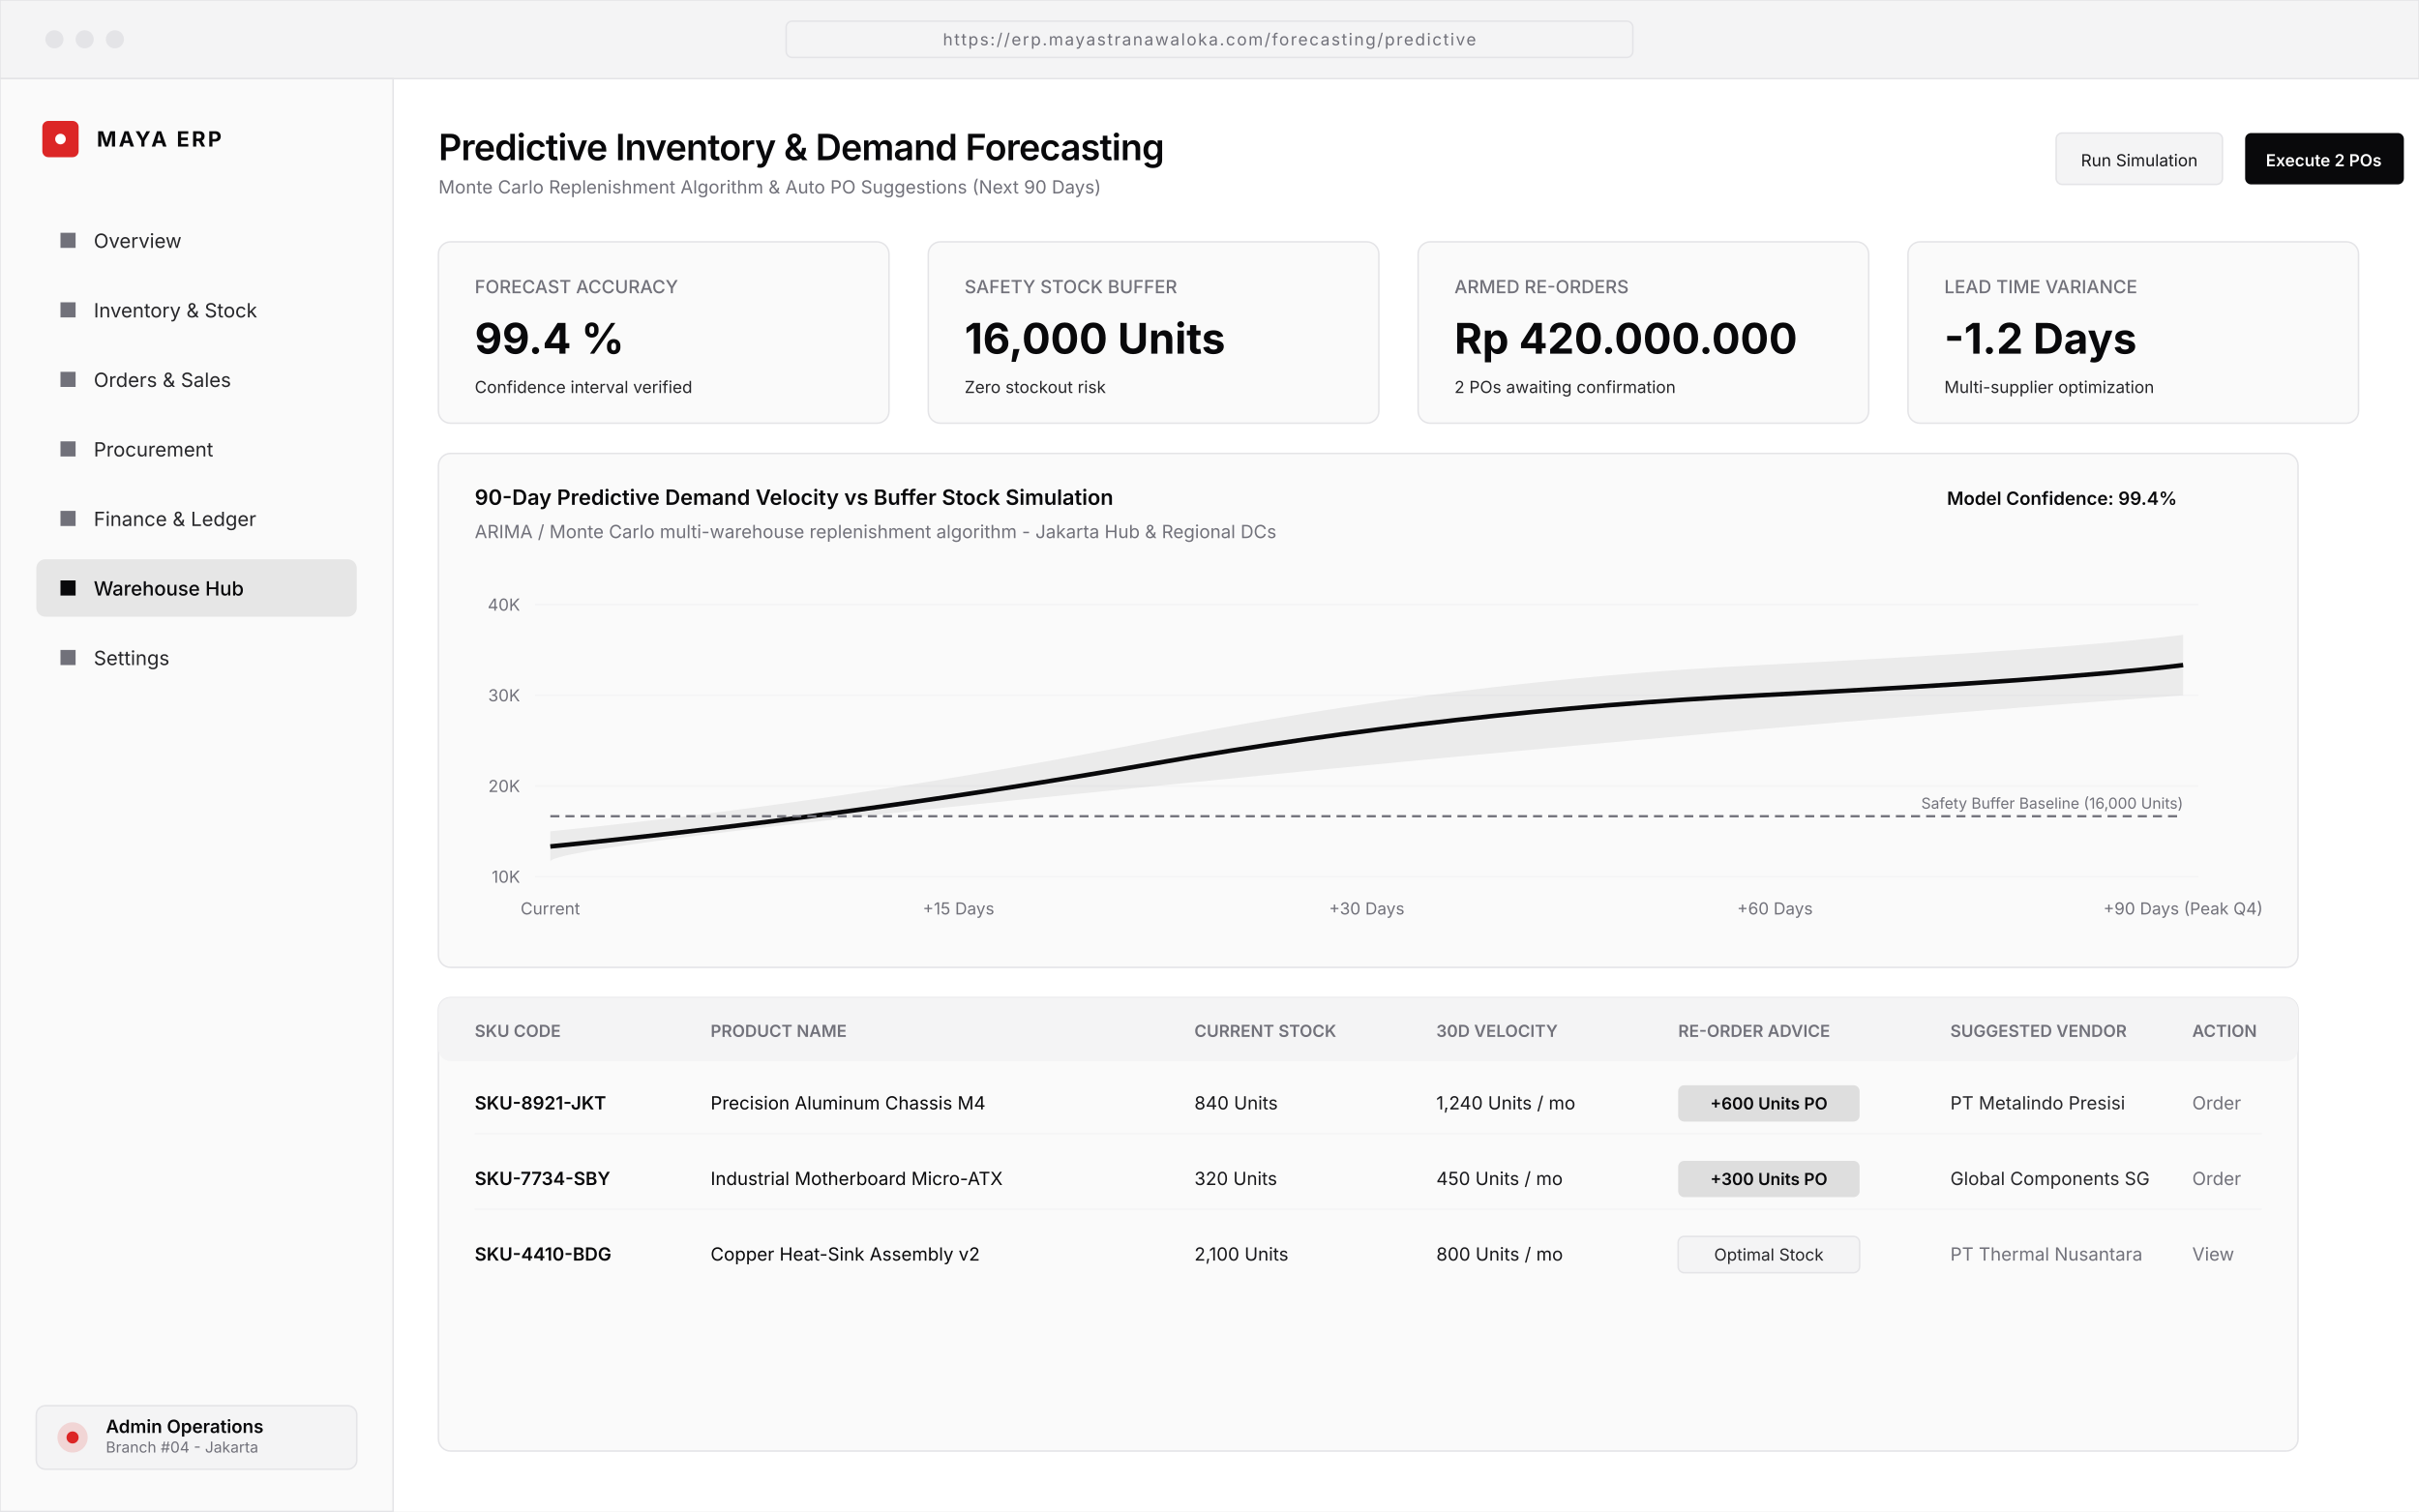
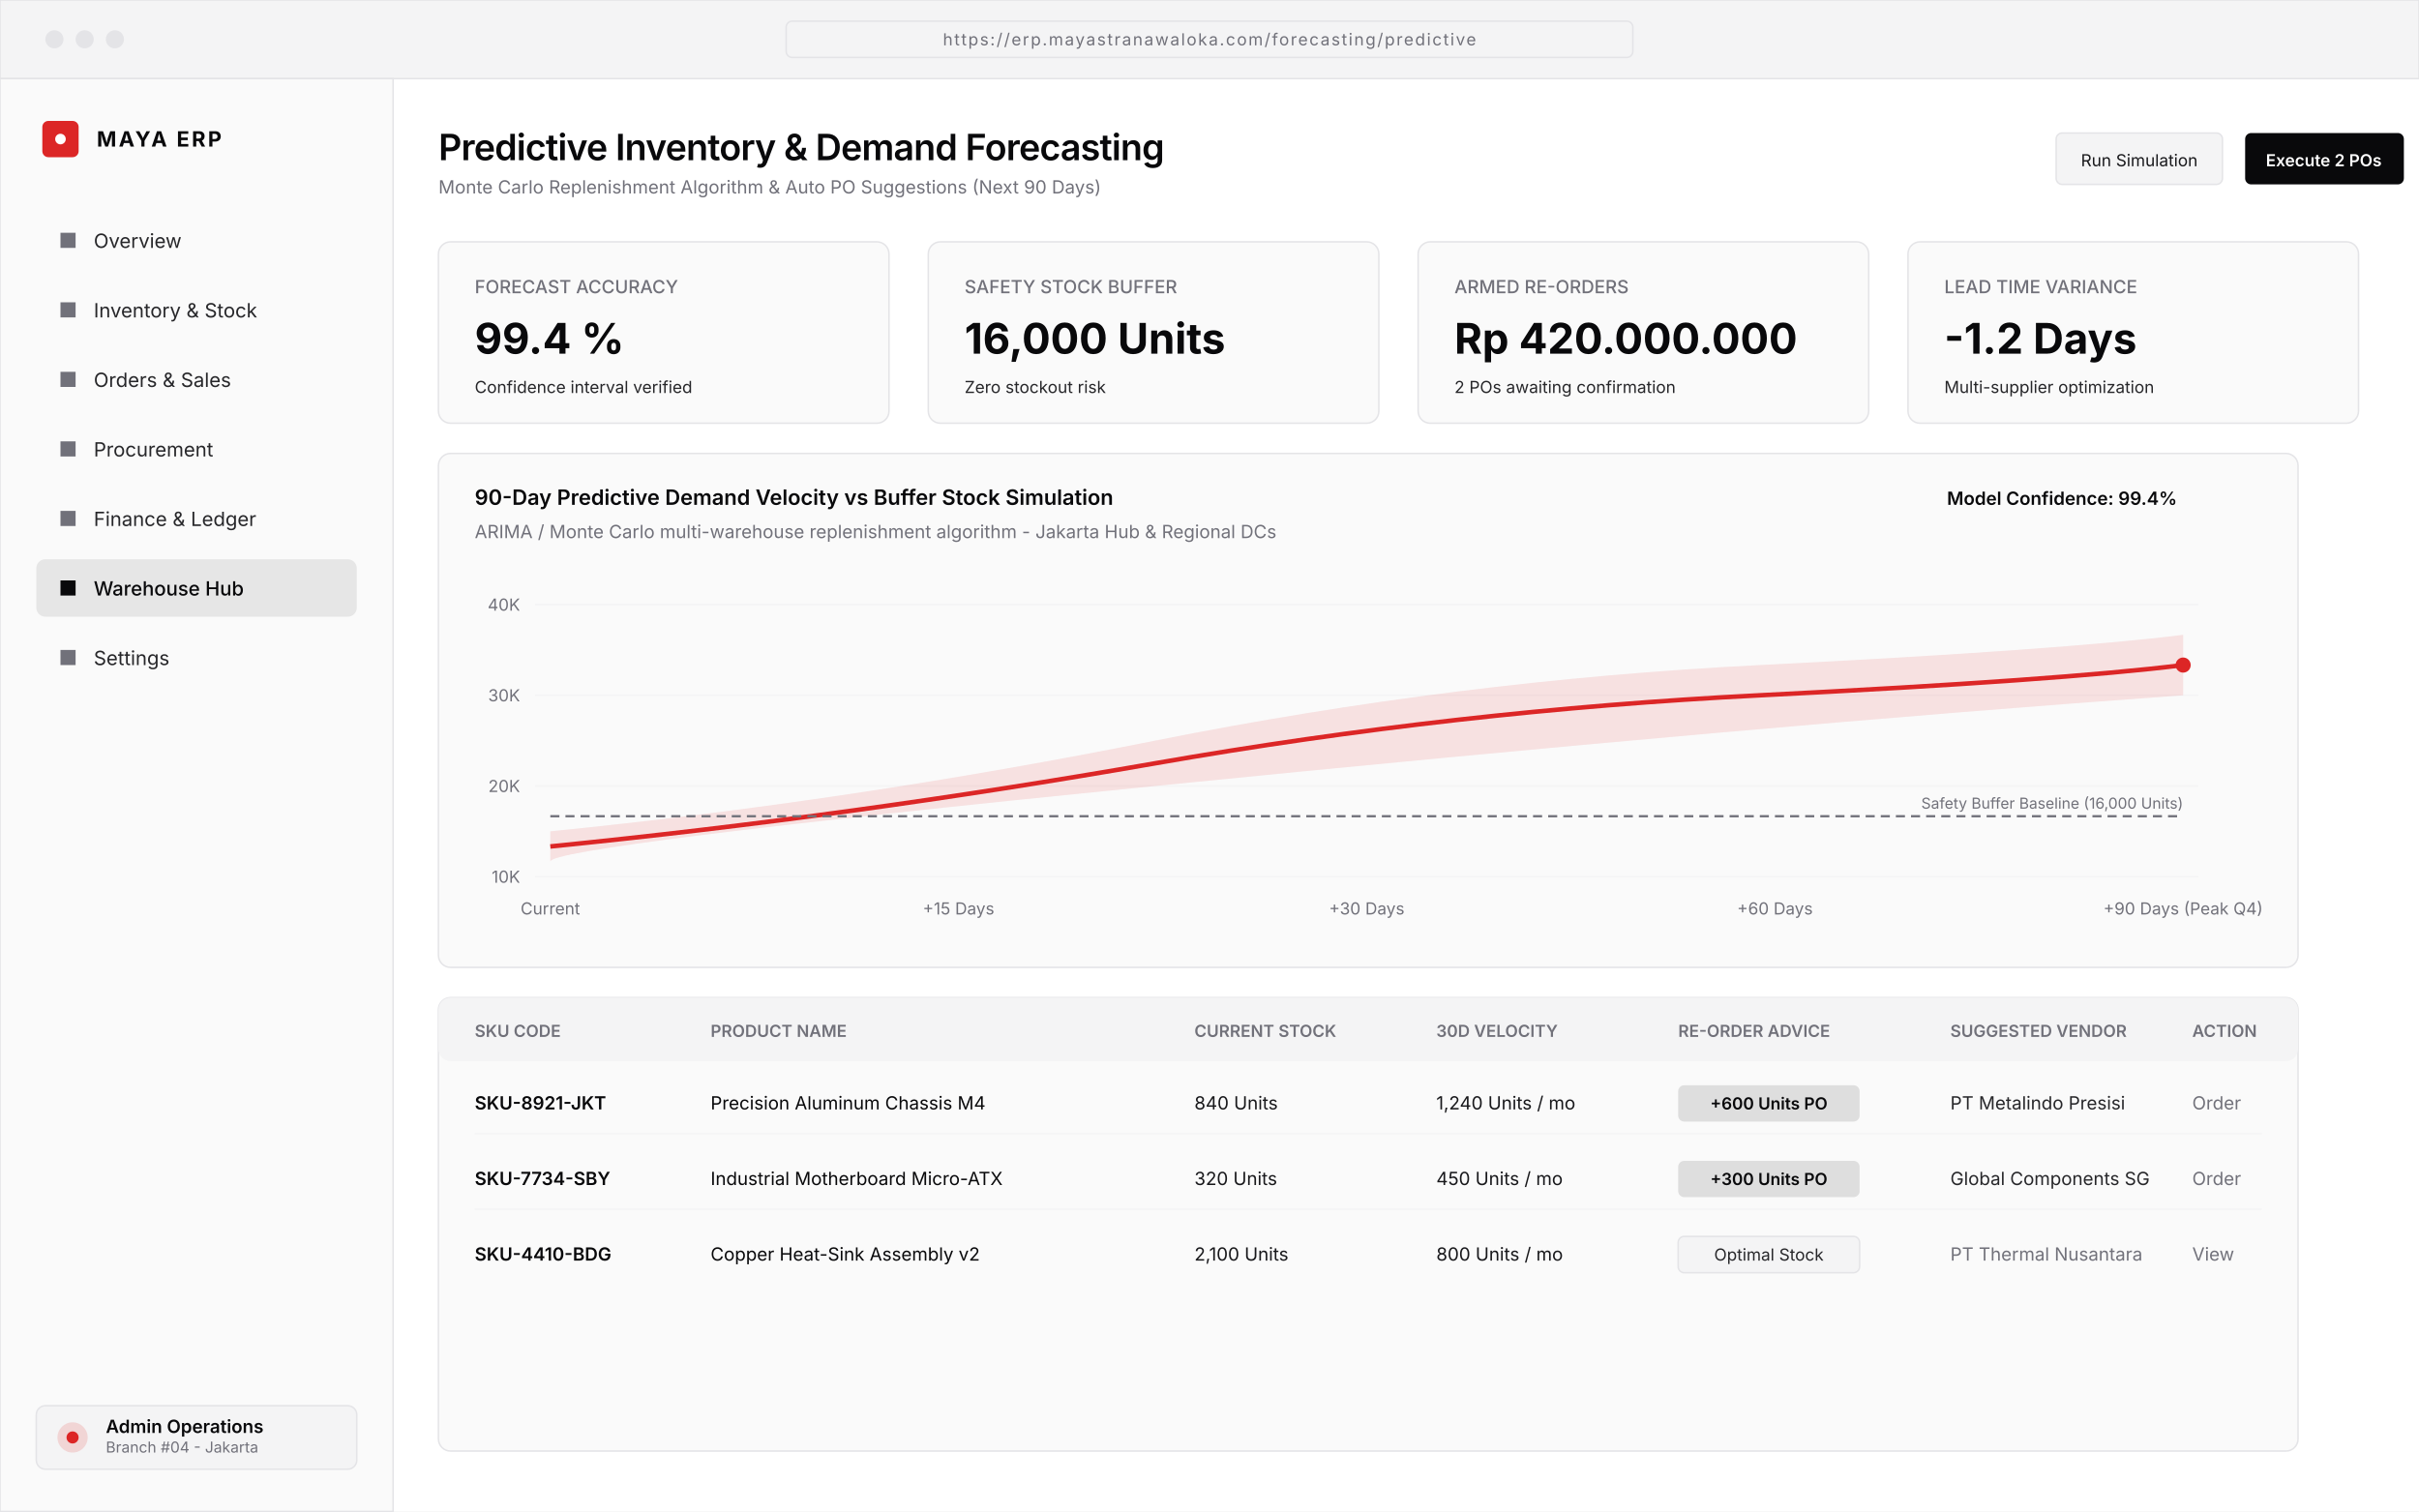
<svg xmlns="http://www.w3.org/2000/svg" viewBox="0 0 1600 1000" width="1600" height="1000" fill="none">
  <defs>
    <linearGradient id="chartGrad" x1="0" y1="0" x2="0" y2="1">
-       <stop offset="0%" stop-color="#000000" stop-opacity="0.25" />
-       <stop offset="100%" stop-color="#000000" stop-opacity="0.0" />
+       <stop offset="0%" stop-color="#dc2626" stop-opacity="0.28" />
+       <stop offset="100%" stop-color="#dc2626" stop-opacity="0.0" />
    </linearGradient>
    <linearGradient id="meterGrad" x1="0" y1="0" x2="1" y2="0">
      <stop offset="0%" stop-color="#000000" stop-opacity="0.8" />
      <stop offset="100%" stop-color="#000000" stop-opacity="0.2" />
    </linearGradient>
  </defs>
  <rect width="1600" height="1000" fill="#ffffff" />
  <rect width="1600" height="52" fill="#f4f4f5" stroke="#e4e4e7" stroke-width="1" />
  <circle cx="36" cy="26" r="6" fill="#e4e4e7" />
  <circle cx="56" cy="26" r="6" fill="#e4e4e7" />
  <circle cx="76" cy="26" r="6" fill="#e4e4e7" />
  <rect x="520" y="14" width="560" height="24" rx="4" fill="#f4f4f5" stroke="#e4e4e7" stroke-width="1" />
  <text x="800" y="30" fill="#71717a" font-family="-apple-system, BlinkMacSystemFont, sans-serif" font-size="11" text-anchor="middle" letter-spacing="1">https://erp.mayastranawaloka.com/forecasting/predictive</text>
  <rect x="0" y="52" width="260" height="948" fill="#fafafa" stroke="#e4e4e7" stroke-width="1" />
  <rect x="28" y="80" width="24" height="24" rx="4" fill="#dc2626" />
  <circle cx="40" cy="92" r="3.5" fill="#ffffff" />
  <text x="64" y="97" fill="#09090b" font-family="-apple-system, BlinkMacSystemFont, sans-serif" font-size="14" font-weight="700" letter-spacing="1.5">MAYA ERP</text>
  <g transform="translate(24, 140)">
    <rect x="16" y="14" width="10" height="10" fill="#71717a" />
    <text x="38" y="24" fill="#27272a" font-family="-apple-system, BlinkMacSystemFont, sans-serif" font-size="13">Overview</text>
    <rect x="16" y="60" width="10" height="10" fill="#71717a" />
    <text x="38" y="70" fill="#27272a" font-family="-apple-system, BlinkMacSystemFont, sans-serif" font-size="13">Inventory &amp; Stock</text>
    <rect x="16" y="106" width="10" height="10" fill="#71717a" />
    <text x="38" y="116" fill="#27272a" font-family="-apple-system, BlinkMacSystemFont, sans-serif" font-size="13">Orders &amp; Sales</text>
    <rect x="16" y="152" width="10" height="10" fill="#71717a" />
    <text x="38" y="162" fill="#27272a" font-family="-apple-system, BlinkMacSystemFont, sans-serif" font-size="13">Procurement</text>
    <rect x="16" y="198" width="10" height="10" fill="#71717a" />
    <text x="38" y="208" fill="#27272a" font-family="-apple-system, BlinkMacSystemFont, sans-serif" font-size="13">Finance &amp; Ledger</text>
    <rect x="0" y="230" width="212" height="38" rx="6" fill="#09090b" fill-opacity="0.08" />
    <rect x="16" y="244" width="10" height="10" fill="#09090b" />
    <text x="38" y="254" fill="#09090b" font-family="-apple-system, BlinkMacSystemFont, sans-serif" font-size="13" font-weight="500">Warehouse Hub</text>
    <rect x="16" y="290" width="10" height="10" fill="#71717a" />
    <text x="38" y="300" fill="#27272a" font-family="-apple-system, BlinkMacSystemFont, sans-serif" font-size="13">Settings</text>
  </g>
  <rect x="24" y="930" width="212" height="42" rx="6" fill="#f4f4f5" stroke="#e4e4e7" stroke-width="1" />
  <circle cx="48" cy="951" r="10" fill="#dc2626" fill-opacity="0.15" />
  <circle cx="48" cy="951" r="4" fill="#dc2626" />
  <text x="70" y="948" fill="#09090b" font-family="-apple-system, BlinkMacSystemFont, sans-serif" font-size="12" font-weight="600">Admin Operations</text>
  <text x="70" y="961" fill="#71717a" font-family="-apple-system, BlinkMacSystemFont, sans-serif" font-size="10">Branch #04 - Jakarta</text>
  <g transform="translate(290, 80)">
    <text x="0" y="26" fill="#09090b" font-family="-apple-system, BlinkMacSystemFont, sans-serif" font-size="24" font-weight="600" letter-spacing="-0.5">Predictive Inventory &amp; Demand Forecasting</text>
    <text x="0" y="48" fill="#71717a" font-family="-apple-system, BlinkMacSystemFont, sans-serif" font-size="12">Monte Carlo Replenishment Algorithm &amp; Auto PO Suggestions (Next 90 Days)</text>
    <rect x="1070" y="8" width="110" height="34" rx="4" fill="#f4f4f5" stroke="#e4e4e7" stroke-width="1" />
    <text x="1125" y="30" fill="#18181b" font-family="-apple-system, BlinkMacSystemFont, sans-serif" font-size="11" text-anchor="middle">Run Simulation</text>
    <rect x="1195" y="8" width="105" height="34" rx="4" fill="#09090b" />
    <text x="1247" y="30" fill="#ffffff" font-family="-apple-system, BlinkMacSystemFont, sans-serif" font-size="11" font-weight="600" text-anchor="middle">Execute 2 POs</text>
  </g>
  <g transform="translate(290, 160)">
    <rect x="0" y="0" width="298" height="120" rx="8" fill="#fafafa" stroke="#e4e4e7" stroke-width="1" />
    <text x="24" y="34" fill="#71717a" font-family="-apple-system, BlinkMacSystemFont, sans-serif" font-size="12" font-weight="500">FORECAST ACCURACY</text>
    <text x="24" y="74" fill="#09090b" font-family="-apple-system, BlinkMacSystemFont, sans-serif" font-size="28" font-weight="700">99.4 %</text>
    <text x="24" y="100" fill="#27272a" font-family="-apple-system, BlinkMacSystemFont, sans-serif" font-size="11">Confidence interval verified</text>
    <rect x="324" y="0" width="298" height="120" rx="8" fill="#fafafa" stroke="#e4e4e7" stroke-width="1" />
    <text x="348" y="34" fill="#71717a" font-family="-apple-system, BlinkMacSystemFont, sans-serif" font-size="12" font-weight="500">SAFETY STOCK BUFFER</text>
    <text x="348" y="74" fill="#09090b" font-family="-apple-system, BlinkMacSystemFont, sans-serif" font-size="28" font-weight="700">16,000 Units</text>
    <text x="348" y="100" fill="#27272a" font-family="-apple-system, BlinkMacSystemFont, sans-serif" font-size="11">Zero stockout risk</text>
    <rect x="648" y="0" width="298" height="120" rx="8" fill="#fafafa" stroke="#e4e4e7" stroke-width="1" />
    <text x="672" y="34" fill="#71717a" font-family="-apple-system, BlinkMacSystemFont, sans-serif" font-size="12" font-weight="500">ARMED RE-ORDERS</text>
    <text x="672" y="74" fill="#09090b" font-family="-apple-system, BlinkMacSystemFont, sans-serif" font-size="28" font-weight="700">Rp 420.000.000</text>
    <text x="672" y="100" fill="#27272a" font-family="-apple-system, BlinkMacSystemFont, sans-serif" font-size="11">2 POs awaiting confirmation</text>
    <rect x="972" y="0" width="298" height="120" rx="8" fill="#fafafa" stroke="#e4e4e7" stroke-width="1" />
    <text x="996" y="34" fill="#71717a" font-family="-apple-system, BlinkMacSystemFont, sans-serif" font-size="12" font-weight="500">LEAD TIME VARIANCE</text>
    <text x="996" y="74" fill="#09090b" font-family="-apple-system, BlinkMacSystemFont, sans-serif" font-size="28" font-weight="700">-1.2 Days</text>
    <text x="996" y="100" fill="#27272a" font-family="-apple-system, BlinkMacSystemFont, sans-serif" font-size="11">Multi-supplier optimization</text>
  </g>
  <g transform="translate(290, 300)">
    <rect x="0" y="0" width="1230" height="340" rx="8" fill="#fafafa" stroke="#e4e4e7" stroke-width="1" />
    <text x="24" y="34" fill="#09090b" font-family="-apple-system, BlinkMacSystemFont, sans-serif" font-size="14" font-weight="600">90-Day Predictive Demand Velocity vs Buffer Stock Simulation</text>
    <text x="24" y="56" fill="#71717a" font-family="-apple-system, BlinkMacSystemFont, sans-serif" font-size="12">ARIMA / Monte Carlo multi-warehouse replenishment algorithm - Jakarta Hub &amp; Regional DCs</text>
    <text x="1150" y="34" fill="#09090b" font-family="-apple-system, BlinkMacSystemFont, sans-serif" font-size="12" font-weight="600" text-anchor="end">Model Confidence: 99.4%</text>
    <g transform="translate(24, 70)">
      <line x1="40" y1="30" x2="1140" y2="30" stroke="#f4f4f5" stroke-width="1" />
      <line x1="40" y1="90" x2="1140" y2="90" stroke="#f4f4f5" stroke-width="1" />
      <line x1="40" y1="150" x2="1140" y2="150" stroke="#f4f4f5" stroke-width="1" />
      <line x1="40" y1="210" x2="1140" y2="210" stroke="#f4f4f5" stroke-width="1" />
      <text x="30" y="34" fill="#71717a" font-family="-apple-system, BlinkMacSystemFont, sans-serif" font-size="11" text-anchor="end">40K</text>
      <text x="30" y="94" fill="#71717a" font-family="-apple-system, BlinkMacSystemFont, sans-serif" font-size="11" text-anchor="end">30K</text>
      <text x="30" y="154" fill="#71717a" font-family="-apple-system, BlinkMacSystemFont, sans-serif" font-size="11" text-anchor="end">20K</text>
      <text x="30" y="214" fill="#71717a" font-family="-apple-system, BlinkMacSystemFont, sans-serif" font-size="11" text-anchor="end">10K</text>
-       <path d="M 50 180 Q 250 160 450 120 T 850 70 T 1130 50 L 1130 90 Q 850 110 450 150 T 50 200 Z" fill="#09090b" fill-opacity="0.06" />
-       <path d="M 50 190 Q 250 170 450 135 T 850 90 T 1130 70" stroke="#09090b" stroke-width="3" fill="none" />
+       <path d="M 50 180 Q 250 160 450 120 T 850 70 T 1130 50 L 1130 90 Q 850 110 450 150 T 50 200 Z" fill="#dc2626" fill-opacity="0.12" />
+       <path d="M 50 190 Q 250 170 450 135 T 850 90 T 1130 70" stroke="#dc2626" stroke-width="3" fill="none" />
+       <circle cx="1130" cy="70" r="5" fill="#dc2626" />
      <line x1="50" y1="170" x2="1130" y2="170" stroke="#71717a" stroke-width="1.5" stroke-dasharray="6 4" />
      <text x="1130" y="165" fill="#71717a" font-family="-apple-system, BlinkMacSystemFont, sans-serif" font-size="10" text-anchor="end">Safety Buffer Baseline (16,000 Units)</text>
      <text x="50" y="235" fill="#71717a" font-family="-apple-system, BlinkMacSystemFont, sans-serif" font-size="11" text-anchor="middle">Current</text>
      <text x="320" y="235" fill="#71717a" font-family="-apple-system, BlinkMacSystemFont, sans-serif" font-size="11" text-anchor="middle">+15 Days</text>
      <text x="590" y="235" fill="#71717a" font-family="-apple-system, BlinkMacSystemFont, sans-serif" font-size="11" text-anchor="middle">+30 Days</text>
      <text x="860" y="235" fill="#71717a" font-family="-apple-system, BlinkMacSystemFont, sans-serif" font-size="11" text-anchor="middle">+60 Days</text>
      <text x="1130" y="235" fill="#71717a" font-family="-apple-system, BlinkMacSystemFont, sans-serif" font-size="11" text-anchor="middle">+90 Days (Peak Q4)</text>
    </g>
    <g transform="translate(0, 360)">
      <rect x="0" y="0" width="1230" height="300" rx="8" fill="#fafafa" stroke="#e4e4e7" stroke-width="1" />
      <rect x="0" y="0" width="1230" height="42" fill="#f4f4f5" rx="8" />
      <text x="24" y="26" fill="#71717a" font-family="-apple-system, BlinkMacSystemFont, sans-serif" font-size="11" font-weight="600">SKU CODE</text>
      <text x="180" y="26" fill="#71717a" font-family="-apple-system, BlinkMacSystemFont, sans-serif" font-size="11" font-weight="600">PRODUCT NAME</text>
      <text x="500" y="26" fill="#71717a" font-family="-apple-system, BlinkMacSystemFont, sans-serif" font-size="11" font-weight="600">CURRENT STOCK</text>
      <text x="660" y="26" fill="#71717a" font-family="-apple-system, BlinkMacSystemFont, sans-serif" font-size="11" font-weight="600">30D VELOCITY</text>
      <text x="820" y="26" fill="#71717a" font-family="-apple-system, BlinkMacSystemFont, sans-serif" font-size="11" font-weight="600">RE-ORDER ADVICE</text>
      <text x="1000" y="26" fill="#71717a" font-family="-apple-system, BlinkMacSystemFont, sans-serif" font-size="11" font-weight="600">SUGGESTED VENDOR</text>
      <text x="1160" y="26" fill="#71717a" font-family="-apple-system, BlinkMacSystemFont, sans-serif" font-size="11" font-weight="600">ACTION</text>
      <g transform="translate(0, 42)">
        <text x="24" y="32" fill="#09090b" font-family="-apple-system, BlinkMacSystemFont, sans-serif" font-size="12" font-weight="600">SKU-8921-JKT</text>
        <text x="180" y="32" fill="#09090b" font-family="-apple-system, BlinkMacSystemFont, sans-serif" font-size="12">Precision Aluminum Chassis M4</text>
        <text x="500" y="32" fill="#18181b" font-family="-apple-system, BlinkMacSystemFont, sans-serif" font-size="12">840 Units</text>
        <text x="660" y="32" fill="#18181b" font-family="-apple-system, BlinkMacSystemFont, sans-serif" font-size="12">1,240 Units / mo</text>
        <rect x="820" y="16" width="120" height="24" rx="4" fill="#09090b" fill-opacity="0.12" />
        <text x="880" y="32" fill="#09090b" font-family="-apple-system, BlinkMacSystemFont, sans-serif" font-size="11" font-weight="600" text-anchor="middle">+600 Units PO</text>
        <text x="1000" y="32" fill="#27272a" font-family="-apple-system, BlinkMacSystemFont, sans-serif" font-size="12">PT Metalindo Presisi</text>
        <text x="1160" y="32" fill="#71717a" font-family="-apple-system, BlinkMacSystemFont, sans-serif" font-size="12">Order</text>
        <line x1="24" y1="48" x2="1206" y2="48" stroke="#f4f4f5" />
      </g>
      <g transform="translate(0, 92)">
        <text x="24" y="32" fill="#09090b" font-family="-apple-system, BlinkMacSystemFont, sans-serif" font-size="12" font-weight="600">SKU-7734-SBY</text>
        <text x="180" y="32" fill="#09090b" font-family="-apple-system, BlinkMacSystemFont, sans-serif" font-size="12">Industrial Motherboard Micro-ATX</text>
        <text x="500" y="32" fill="#18181b" font-family="-apple-system, BlinkMacSystemFont, sans-serif" font-size="12">320 Units</text>
        <text x="660" y="32" fill="#18181b" font-family="-apple-system, BlinkMacSystemFont, sans-serif" font-size="12">450 Units / mo</text>
        <rect x="820" y="16" width="120" height="24" rx="4" fill="#09090b" fill-opacity="0.12" />
        <text x="880" y="32" fill="#09090b" font-family="-apple-system, BlinkMacSystemFont, sans-serif" font-size="11" font-weight="600" text-anchor="middle">+300 Units PO</text>
        <text x="1000" y="32" fill="#27272a" font-family="-apple-system, BlinkMacSystemFont, sans-serif" font-size="12">Global Components SG</text>
        <text x="1160" y="32" fill="#71717a" font-family="-apple-system, BlinkMacSystemFont, sans-serif" font-size="12">Order</text>
        <line x1="24" y1="48" x2="1206" y2="48" stroke="#f4f4f5" />
      </g>
      <g transform="translate(0, 142)">
        <text x="24" y="32" fill="#09090b" font-family="-apple-system, BlinkMacSystemFont, sans-serif" font-size="12" font-weight="600">SKU-4410-BDG</text>
        <text x="180" y="32" fill="#09090b" font-family="-apple-system, BlinkMacSystemFont, sans-serif" font-size="12">Copper Heat-Sink Assembly v2</text>
        <text x="500" y="32" fill="#18181b" font-family="-apple-system, BlinkMacSystemFont, sans-serif" font-size="12">2,100 Units</text>
        <text x="660" y="32" fill="#18181b" font-family="-apple-system, BlinkMacSystemFont, sans-serif" font-size="12">800 Units / mo</text>
        <rect x="820" y="16" width="120" height="24" rx="4" fill="#f4f4f5" stroke="#e4e4e7" />
        <text x="880" y="32" fill="#27272a" font-family="-apple-system, BlinkMacSystemFont, sans-serif" font-size="11" text-anchor="middle">Optimal Stock</text>
        <text x="1000" y="32" fill="#71717a" font-family="-apple-system, BlinkMacSystemFont, sans-serif" font-size="12">PT Thermal Nusantara</text>
        <text x="1160" y="32" fill="#71717a" font-family="-apple-system, BlinkMacSystemFont, sans-serif" font-size="12">View</text>
      </g>
    </g>
  </g>
</svg>
